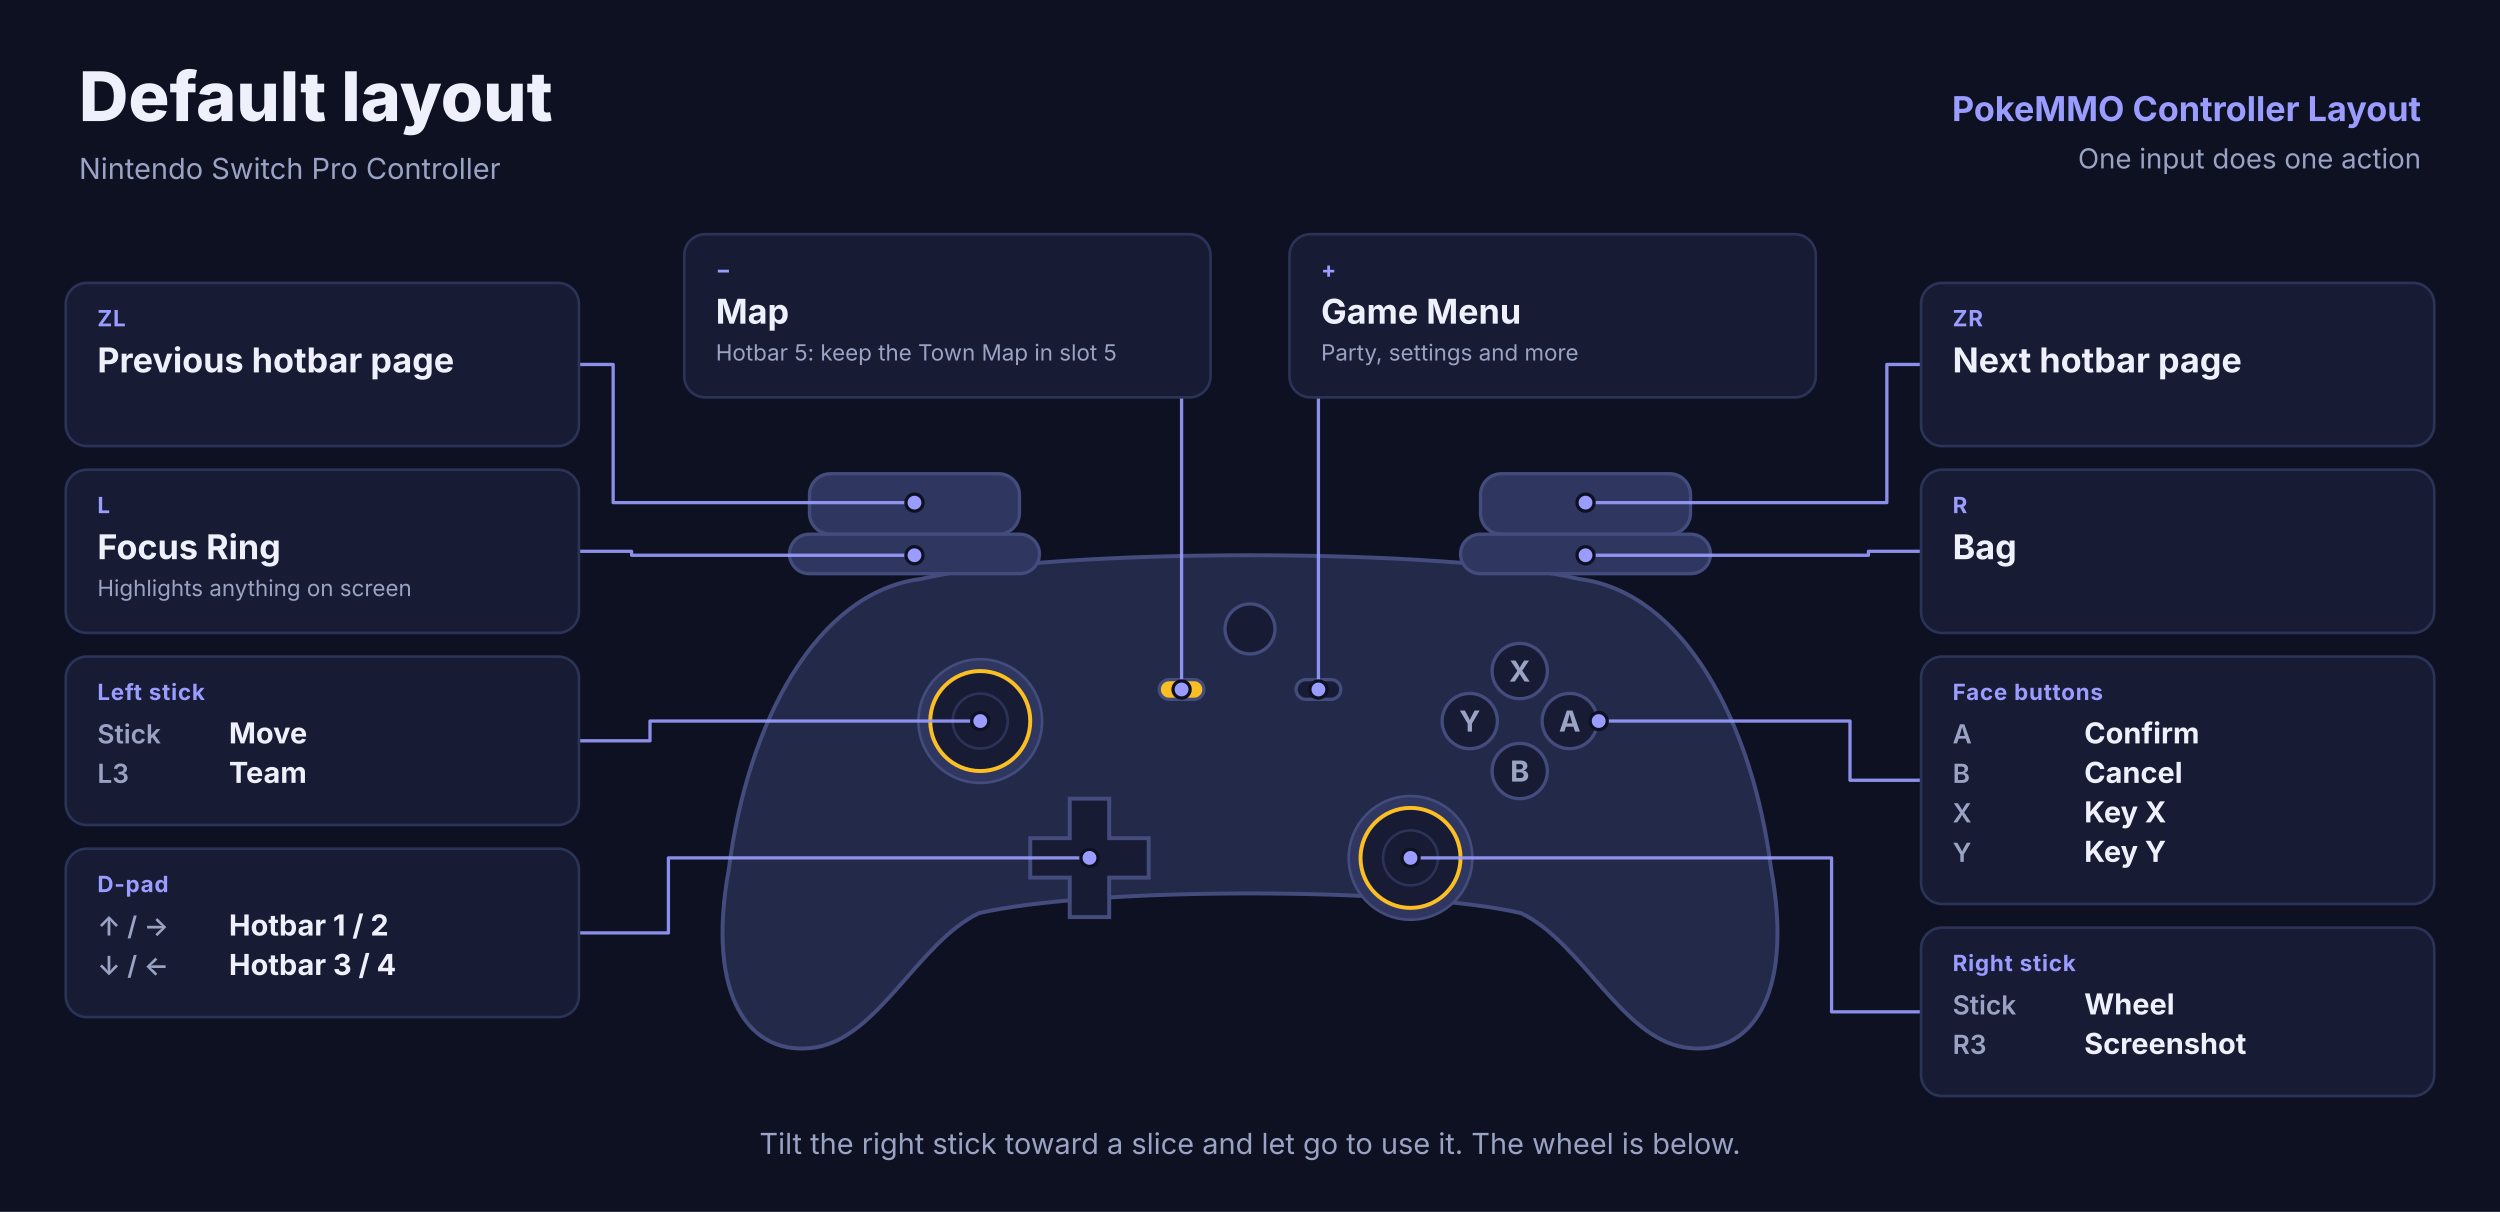
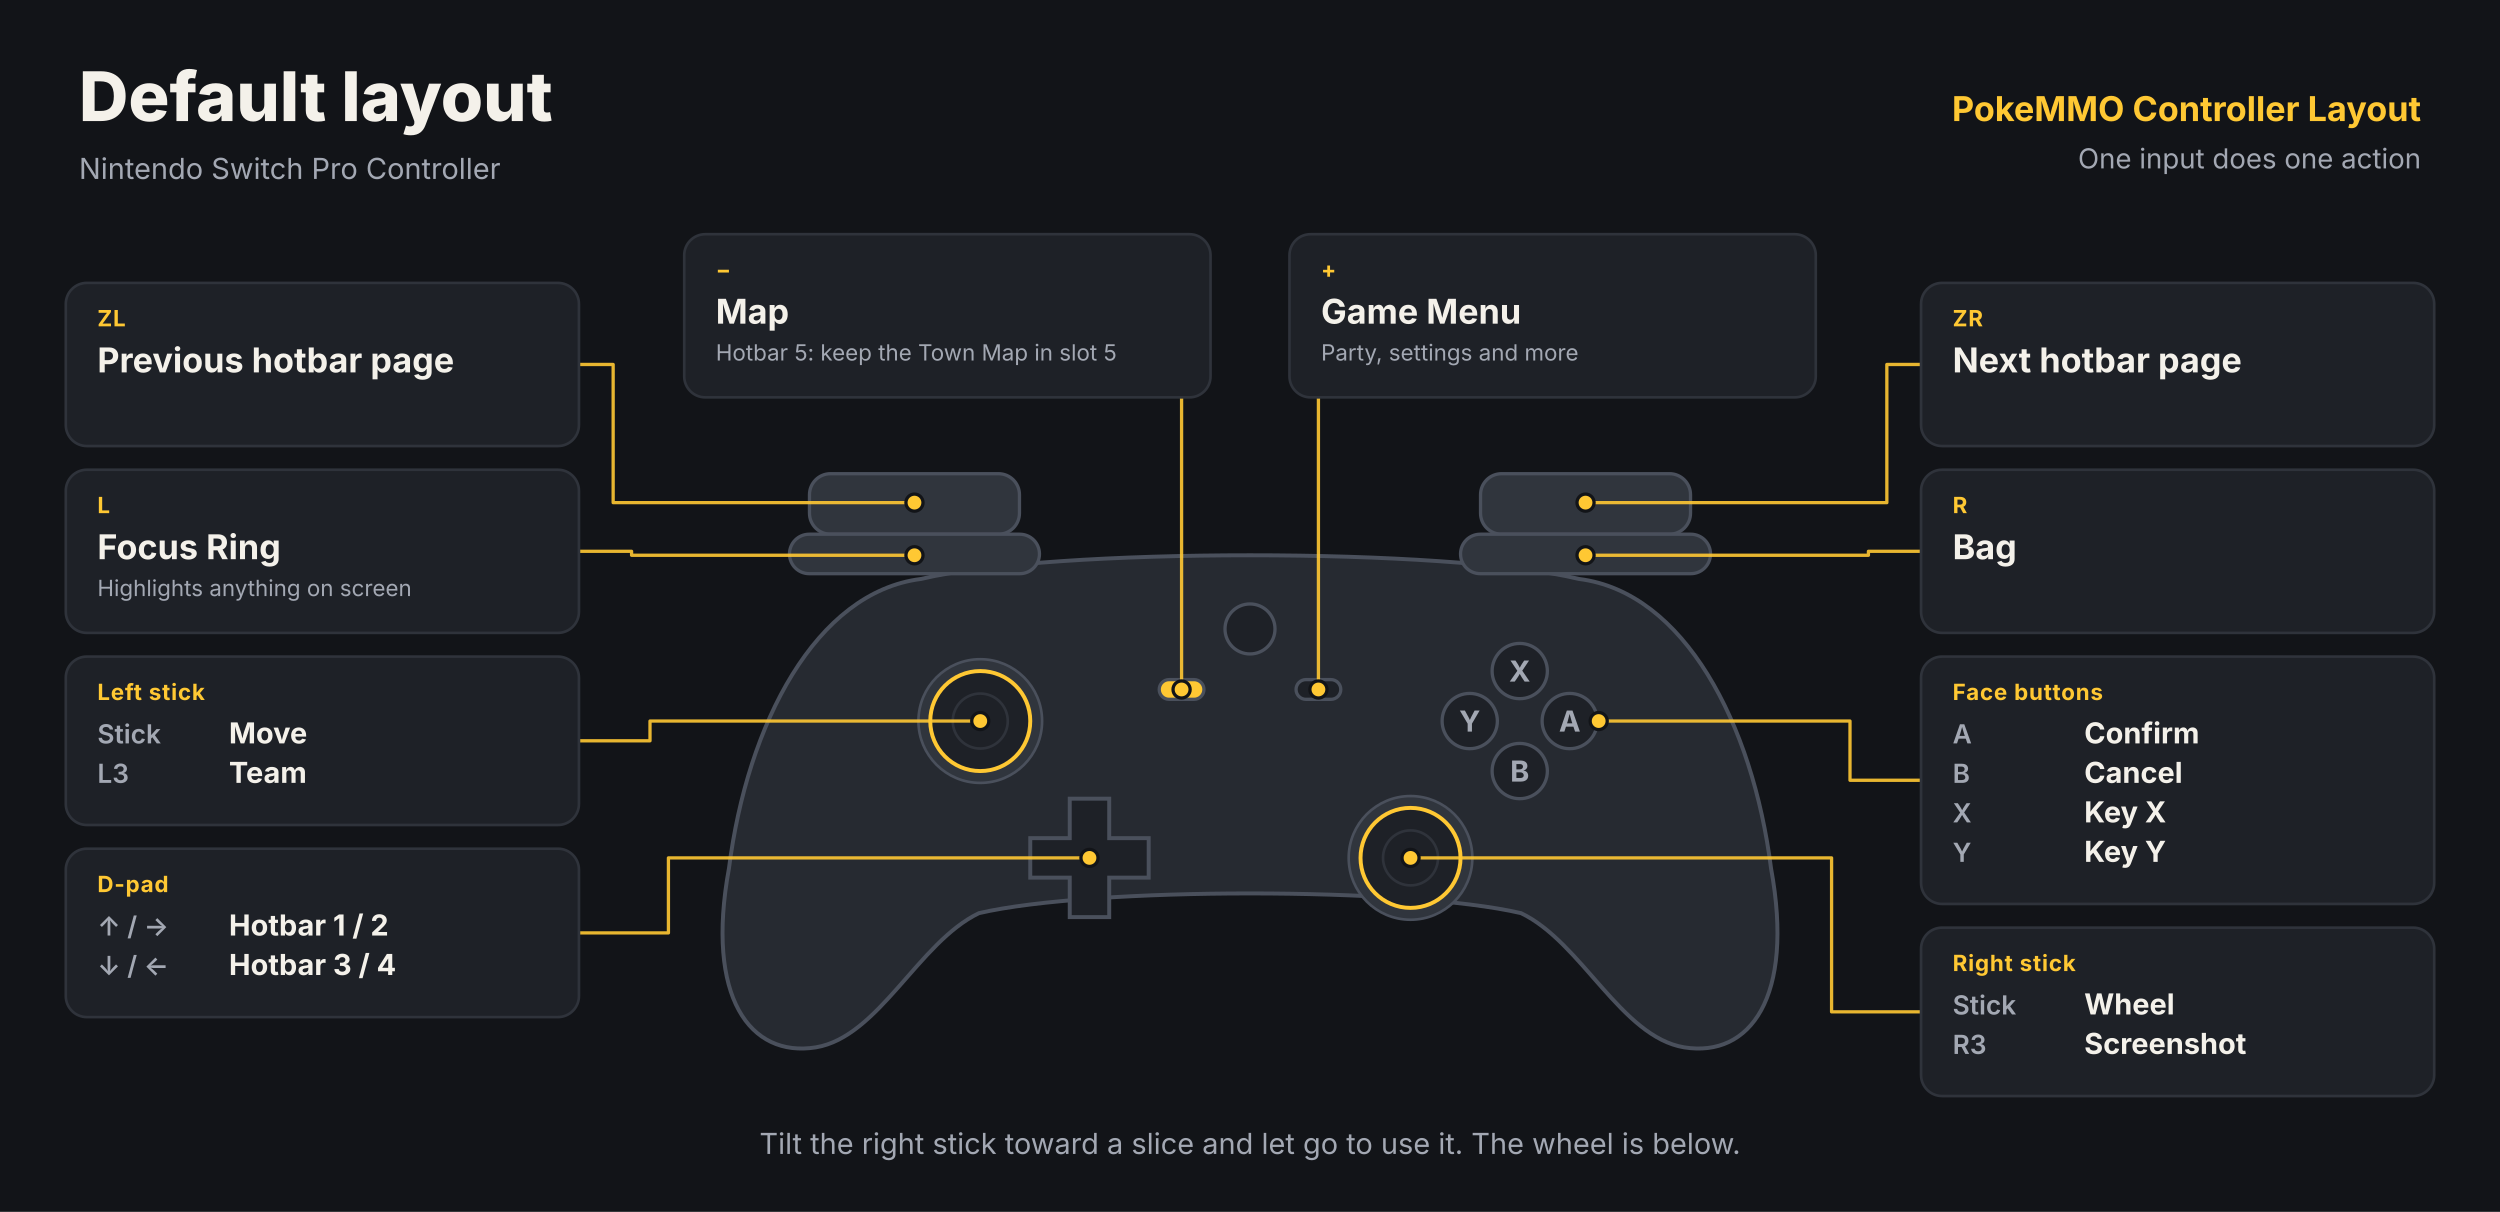
- <svg xmlns="http://www.w3.org/2000/svg" viewBox="0 0 1900 921" width="1900" height="921" role="img" aria-labelledby="t d" font-family="'Segoe UI Variable Display','Segoe UI',Inter,'SF Pro Display',-apple-system,'Helvetica Neue',Arial,sans-serif">
-   <rect width="1900" height="921" fill="#0e1122" />
-   <text x="60" y="92" font-size="52" font-weight="800" fill="#eef0fb" text-anchor="start">Default layout</text>
-   <text x="60" y="136" font-size="22" font-weight="400" fill="#9aa3c4" text-anchor="start">Nintendo Switch Pro Controller</text>
-   <text x="1840" y="92" font-size="26" font-weight="700" fill="#9a9cff" text-anchor="end">PokeMMO Controller Layout</text>
-   <text x="1840" y="128" font-size="21" font-weight="400" fill="#9aa3c4" text-anchor="end">One input does one action</text>
+ <svg xmlns="http://www.w3.org/2000/svg" viewBox="0 0 1900 921" width="1900" height="921" role="img" aria-labelledby="t d" font-family="'Bricolage Grotesque','Geist','Segoe UI Variable Display','Segoe UI',Inter,'SF Pro Display',-apple-system,'Helvetica Neue',Arial,sans-serif">
+   <rect width="1900" height="921" fill="#121418" />
+   <text x="60" y="92" font-size="52" font-weight="800" fill="#f4f1ea" text-anchor="start">Default layout</text>
+   <text x="60" y="136" font-size="22" font-weight="400" fill="#a3a8b3" text-anchor="start">Nintendo Switch Pro Controller</text>
+   <text x="1840" y="92" font-size="26" font-weight="700" fill="#ffc833" text-anchor="end">PokeMMO Controller Layout</text>
+   <text x="1840" y="128" font-size="21" font-weight="400" fill="#a3a8b3" text-anchor="end">One input does one action</text>
  <g transform="translate(950,590)">
-     <path d="M -250,-150 C -150,-174 150,-174 250,-150 C 330,-140 382,-40 396,70 C 414,168 380,214 330,206 C 282,198 252,126 206,104 C 120,84 -120,84 -206,104 C -252,126 -282,198 -330,206 C -380,214 -414,168 -396,70 C -382,-40 -330,-140 -250,-150 Z" fill="#232949" stroke="#434c7c" stroke-width="3" />
-     <rect x="-334.8" y="-230" width="159.6" height="46" rx="16" fill="#2f3760" stroke="#434c7c" stroke-width="2.5" />
-     <rect x="-350" y="-184" width="190" height="30" rx="15" fill="#2f3760" stroke="#434c7c" stroke-width="2.5" />
-     <rect x="175.2" y="-230" width="159.6" height="46" rx="16" fill="#2f3760" stroke="#434c7c" stroke-width="2.5" />
-     <rect x="160" y="-184" width="190" height="30" rx="15" fill="#2f3760" stroke="#434c7c" stroke-width="2.5" />
-     <path d="M -137,17 h 30 v 30 h 30 v 30 h -30 v 30 h -30 v -30 h -30 v -30 h 30 z" fill="#171b33" stroke="#434c7c" stroke-width="3" />
-     <circle cx="-205" cy="-42" r="47" fill="#2f3760" stroke="#434c7c" stroke-width="2" />
-     <circle cx="-205" cy="-42" r="38" fill="#171b33" stroke="#fbbf24" stroke-width="3" />
-     <circle cx="-205" cy="-42" r="20.9" fill="none" stroke="#2c3358" stroke-width="2" />
-     <circle cx="122" cy="62" r="47" fill="#2f3760" stroke="#434c7c" stroke-width="2" />
-     <circle cx="122" cy="62" r="38" fill="#171b33" stroke="#fbbf24" stroke-width="3" />
-     <circle cx="122" cy="62" r="20.9" fill="none" stroke="#2c3358" stroke-width="2" />
-     <circle cx="205" cy="-4" r="21" fill="#171b33" stroke="#434c7c" stroke-width="2.5" />
-     <text x="205" y="4" font-size="22" font-weight="700" fill="#9aa3c4" text-anchor="middle">B</text>
-     <circle cx="243" cy="-42" r="21" fill="#171b33" stroke="#434c7c" stroke-width="2.5" />
-     <text x="243" y="-34" font-size="22" font-weight="700" fill="#9aa3c4" text-anchor="middle">A</text>
-     <circle cx="167" cy="-42" r="21" fill="#171b33" stroke="#434c7c" stroke-width="2.5" />
-     <text x="167" y="-34" font-size="22" font-weight="700" fill="#9aa3c4" text-anchor="middle">Y</text>
-     <circle cx="205" cy="-80" r="21" fill="#171b33" stroke="#434c7c" stroke-width="2.5" />
-     <text x="205" y="-72" font-size="22" font-weight="700" fill="#9aa3c4" text-anchor="middle">X</text>
-     <rect x="-69" y="-73.5" width="34" height="15" rx="7.5" fill="#fbbf24" stroke="#434c7c" stroke-width="2.5" />
-     <rect x="35" y="-73.5" width="34" height="15" rx="7.5" fill="#171b33" stroke="#434c7c" stroke-width="2.5" />
-     <circle cx="0" cy="-112" r="19" fill="#171b33" stroke="#434c7c" stroke-width="2.5" />
+     <path d="M -250,-150 C -150,-174 150,-174 250,-150 C 330,-140 382,-40 396,70 C 414,168 380,214 330,206 C 282,198 252,126 206,104 C 120,84 -120,84 -206,104 C -252,126 -282,198 -330,206 C -380,214 -414,168 -396,70 C -382,-40 -330,-140 -250,-150 Z" fill="#262a31" stroke="#4a505c" stroke-width="3" />
+     <rect x="-334.8" y="-230" width="159.6" height="46" rx="16" fill="#30353d" stroke="#4a505c" stroke-width="2.5" />
+     <rect x="-350" y="-184" width="190" height="30" rx="15" fill="#30353d" stroke="#4a505c" stroke-width="2.5" />
+     <rect x="175.2" y="-230" width="159.6" height="46" rx="16" fill="#30353d" stroke="#4a505c" stroke-width="2.5" />
+     <rect x="160" y="-184" width="190" height="30" rx="15" fill="#30353d" stroke="#4a505c" stroke-width="2.5" />
+     <path d="M -137,17 h 30 v 30 h 30 v 30 h -30 v 30 h -30 v -30 h -30 v -30 h 30 z" fill="#1e2127" stroke="#4a505c" stroke-width="3" />
+     <circle cx="-205" cy="-42" r="47" fill="#30353d" stroke="#4a505c" stroke-width="2" />
+     <circle cx="-205" cy="-42" r="38" fill="#1e2127" stroke="#ffc833" stroke-width="3" />
+     <circle cx="-205" cy="-42" r="20.9" fill="none" stroke="#2f333b" stroke-width="2" />
+     <circle cx="122" cy="62" r="47" fill="#30353d" stroke="#4a505c" stroke-width="2" />
+     <circle cx="122" cy="62" r="38" fill="#1e2127" stroke="#ffc833" stroke-width="3" />
+     <circle cx="122" cy="62" r="20.9" fill="none" stroke="#2f333b" stroke-width="2" />
+     <circle cx="205" cy="-4" r="21" fill="#1e2127" stroke="#4a505c" stroke-width="2.5" />
+     <text x="205" y="4" font-size="22" font-weight="700" fill="#a3a8b3" text-anchor="middle">B</text>
+     <circle cx="243" cy="-42" r="21" fill="#1e2127" stroke="#4a505c" stroke-width="2.5" />
+     <text x="243" y="-34" font-size="22" font-weight="700" fill="#a3a8b3" text-anchor="middle">A</text>
+     <circle cx="167" cy="-42" r="21" fill="#1e2127" stroke="#4a505c" stroke-width="2.5" />
+     <text x="167" y="-34" font-size="22" font-weight="700" fill="#a3a8b3" text-anchor="middle">Y</text>
+     <circle cx="205" cy="-80" r="21" fill="#1e2127" stroke="#4a505c" stroke-width="2.5" />
+     <text x="205" y="-72" font-size="22" font-weight="700" fill="#a3a8b3" text-anchor="middle">X</text>
+     <rect x="-69" y="-73.5" width="34" height="15" rx="7.5" fill="#ffc833" stroke="#4a505c" stroke-width="2.5" />
+     <rect x="35" y="-73.5" width="34" height="15" rx="7.5" fill="#1e2127" stroke="#4a505c" stroke-width="2.5" />
+     <circle cx="0" cy="-112" r="19" fill="#1e2127" stroke="#4a505c" stroke-width="2.5" />
  </g>
-   <polyline points="440,277 466,277 466,382 695,382" fill="none" stroke="#9a9cff" stroke-width="2.5" stroke-linejoin="round" stroke-linecap="round" opacity=".9" />
-   <circle cx="695" cy="382" r="6.5" fill="#9a9cff" stroke="#0e1122" stroke-width="2.5" />
-   <polyline points="440,419 480,419 480,422 695,422" fill="none" stroke="#9a9cff" stroke-width="2.5" stroke-linejoin="round" stroke-linecap="round" opacity=".9" />
-   <circle cx="695" cy="422" r="6.5" fill="#9a9cff" stroke="#0e1122" stroke-width="2.5" />
-   <polyline points="440,563 494,563 494,548 745,548" fill="none" stroke="#9a9cff" stroke-width="2.5" stroke-linejoin="round" stroke-linecap="round" opacity=".9" />
-   <circle cx="745" cy="548" r="6.5" fill="#9a9cff" stroke="#0e1122" stroke-width="2.5" />
-   <polyline points="440,709 508,709 508,652 828,652" fill="none" stroke="#9a9cff" stroke-width="2.5" stroke-linejoin="round" stroke-linecap="round" opacity=".9" />
-   <circle cx="828" cy="652" r="6.5" fill="#9a9cff" stroke="#0e1122" stroke-width="2.5" />
-   <polyline points="1460,277 1434,277 1434,382 1205,382" fill="none" stroke="#9a9cff" stroke-width="2.5" stroke-linejoin="round" stroke-linecap="round" opacity=".9" />
-   <circle cx="1205" cy="382" r="6.5" fill="#9a9cff" stroke="#0e1122" stroke-width="2.5" />
-   <polyline points="1460,419 1420,419 1420,422 1205,422" fill="none" stroke="#9a9cff" stroke-width="2.5" stroke-linejoin="round" stroke-linecap="round" opacity=".9" />
-   <circle cx="1205" cy="422" r="6.5" fill="#9a9cff" stroke="#0e1122" stroke-width="2.5" />
-   <polyline points="1460,593 1406,593 1406,548 1215,548" fill="none" stroke="#9a9cff" stroke-width="2.5" stroke-linejoin="round" stroke-linecap="round" opacity=".9" />
-   <circle cx="1215" cy="548" r="6.5" fill="#9a9cff" stroke="#0e1122" stroke-width="2.5" />
-   <polyline points="1460,769 1392,769 1392,652 1072,652" fill="none" stroke="#9a9cff" stroke-width="2.5" stroke-linejoin="round" stroke-linecap="round" opacity=".9" />
-   <circle cx="1072" cy="652" r="6.5" fill="#9a9cff" stroke="#0e1122" stroke-width="2.5" />
-   <polyline points="898,302 898,524" fill="none" stroke="#9a9cff" stroke-width="2.5" stroke-linejoin="round" stroke-linecap="round" opacity=".9" />
-   <circle cx="898" cy="524" r="6.5" fill="#9a9cff" stroke="#0e1122" stroke-width="2.5" />
-   <polyline points="1002,302 1002,524" fill="none" stroke="#9a9cff" stroke-width="2.5" stroke-linejoin="round" stroke-linecap="round" opacity=".9" />
-   <circle cx="1002" cy="524" r="6.5" fill="#9a9cff" stroke="#0e1122" stroke-width="2.5" />
-   <rect x="50" y="215" width="390" height="124" rx="16" fill="#171b33" stroke="#2c3358" stroke-width="2" />
-   <text x="74" y="248" font-size="17" font-weight="700" fill="#9a9cff" text-anchor="start" letter-spacing=".6">ZL</text>
-   <text x="74" y="283" font-size="26" font-weight="700" fill="#eef0fb" text-anchor="start">Previous hotbar page</text>
-   <rect x="50" y="357" width="390" height="124" rx="16" fill="#171b33" stroke="#2c3358" stroke-width="2" />
-   <text x="74" y="390" font-size="17" font-weight="700" fill="#9a9cff" text-anchor="start" letter-spacing=".6">L</text>
-   <text x="74" y="425" font-size="26" font-weight="700" fill="#eef0fb" text-anchor="start">Focus Ring</text>
-   <text x="74" y="453" font-size="17" font-weight="400" fill="#9aa3c4" text-anchor="start">Highlights anything on screen</text>
-   <rect x="50" y="499" width="390" height="128" rx="16" fill="#171b33" stroke="#2c3358" stroke-width="2" />
-   <text x="74" y="532" font-size="17" font-weight="700" fill="#9a9cff" text-anchor="start" letter-spacing=".6">Left stick</text>
-   <text x="74" y="565" font-size="20" font-weight="600" fill="#9aa3c4" text-anchor="start">Stick</text>
-   <text x="174" y="565" font-size="22" font-weight="650" fill="#eef0fb" text-anchor="start">Move</text>
-   <text x="74" y="595" font-size="20" font-weight="600" fill="#9aa3c4" text-anchor="start">L3</text>
-   <text x="174" y="595" font-size="22" font-weight="650" fill="#eef0fb" text-anchor="start">Team</text>
-   <rect x="50" y="645" width="390" height="128" rx="16" fill="#171b33" stroke="#2c3358" stroke-width="2" />
-   <text x="74" y="678" font-size="17" font-weight="700" fill="#9a9cff" text-anchor="start" letter-spacing=".6">D-pad</text>
-   <text x="74" y="711" font-size="20" font-weight="600" fill="#9aa3c4" text-anchor="start">↑ / →</text>
-   <text x="174" y="711" font-size="22" font-weight="650" fill="#eef0fb" text-anchor="start">Hotbar 1 / 2</text>
-   <text x="74" y="741" font-size="20" font-weight="600" fill="#9aa3c4" text-anchor="start">↓ / ←</text>
-   <text x="174" y="741" font-size="22" font-weight="650" fill="#eef0fb" text-anchor="start">Hotbar 3 / 4</text>
-   <rect x="1460" y="215" width="390" height="124" rx="16" fill="#171b33" stroke="#2c3358" stroke-width="2" />
-   <text x="1484" y="248" font-size="17" font-weight="700" fill="#9a9cff" text-anchor="start" letter-spacing=".6">ZR</text>
-   <text x="1484" y="283" font-size="26" font-weight="700" fill="#eef0fb" text-anchor="start">Next hotbar page</text>
-   <rect x="1460" y="357" width="390" height="124" rx="16" fill="#171b33" stroke="#2c3358" stroke-width="2" />
-   <text x="1484" y="390" font-size="17" font-weight="700" fill="#9a9cff" text-anchor="start" letter-spacing=".6">R</text>
-   <text x="1484" y="425" font-size="26" font-weight="700" fill="#eef0fb" text-anchor="start">Bag</text>
-   <rect x="1460" y="499" width="390" height="188" rx="16" fill="#171b33" stroke="#2c3358" stroke-width="2" />
-   <text x="1484" y="532" font-size="17" font-weight="700" fill="#9a9cff" text-anchor="start" letter-spacing=".6">Face buttons</text>
-   <text x="1484" y="565" font-size="20" font-weight="600" fill="#9aa3c4" text-anchor="start">A</text>
-   <text x="1584" y="565" font-size="22" font-weight="650" fill="#eef0fb" text-anchor="start">Confirm</text>
-   <text x="1484" y="595" font-size="20" font-weight="600" fill="#9aa3c4" text-anchor="start">B</text>
-   <text x="1584" y="595" font-size="22" font-weight="650" fill="#eef0fb" text-anchor="start">Cancel</text>
-   <text x="1484" y="625" font-size="20" font-weight="600" fill="#9aa3c4" text-anchor="start">X</text>
-   <text x="1584" y="625" font-size="22" font-weight="650" fill="#eef0fb" text-anchor="start">Key X</text>
-   <text x="1484" y="655" font-size="20" font-weight="600" fill="#9aa3c4" text-anchor="start">Y</text>
-   <text x="1584" y="655" font-size="22" font-weight="650" fill="#eef0fb" text-anchor="start">Key Y</text>
-   <rect x="1460" y="705" width="390" height="128" rx="16" fill="#171b33" stroke="#2c3358" stroke-width="2" />
-   <text x="1484" y="738" font-size="17" font-weight="700" fill="#9a9cff" text-anchor="start" letter-spacing=".6">Right stick</text>
-   <text x="1484" y="771" font-size="20" font-weight="600" fill="#9aa3c4" text-anchor="start">Stick</text>
-   <text x="1584" y="771" font-size="22" font-weight="650" fill="#eef0fb" text-anchor="start">Wheel</text>
-   <text x="1484" y="801" font-size="20" font-weight="600" fill="#9aa3c4" text-anchor="start">R3</text>
-   <text x="1584" y="801" font-size="22" font-weight="650" fill="#eef0fb" text-anchor="start">Screenshot</text>
-   <rect x="520" y="178" width="400" height="124" rx="16" fill="#171b33" stroke="#2c3358" stroke-width="2" />
-   <text x="544" y="211" font-size="17" font-weight="700" fill="#9a9cff" text-anchor="start" letter-spacing=".6">−</text>
-   <text x="544" y="246" font-size="26" font-weight="700" fill="#eef0fb" text-anchor="start">Map</text>
-   <text x="544" y="274" font-size="17" font-weight="400" fill="#9aa3c4" text-anchor="start">Hotbar 5: keep the Town Map in slot 5</text>
-   <rect x="980" y="178" width="400" height="124" rx="16" fill="#171b33" stroke="#2c3358" stroke-width="2" />
-   <text x="1004" y="211" font-size="17" font-weight="700" fill="#9a9cff" text-anchor="start" letter-spacing=".6">+</text>
-   <text x="1004" y="246" font-size="26" font-weight="700" fill="#eef0fb" text-anchor="start">Game Menu</text>
-   <text x="1004" y="274" font-size="17" font-weight="400" fill="#9aa3c4" text-anchor="start">Party, settings and more</text>
-   <text x="950" y="877" font-size="22" font-weight="400" fill="#9aa3c4" text-anchor="middle">Tilt the right stick toward a slice and let go to use it. The wheel is below.</text>
+   <polyline points="440,277 466,277 466,382 695,382" fill="none" stroke="#ffc833" stroke-width="2.5" stroke-linejoin="round" stroke-linecap="round" opacity=".9" />
+   <circle cx="695" cy="382" r="6.5" fill="#ffc833" stroke="#121418" stroke-width="2.5" />
+   <polyline points="440,419 480,419 480,422 695,422" fill="none" stroke="#ffc833" stroke-width="2.5" stroke-linejoin="round" stroke-linecap="round" opacity=".9" />
+   <circle cx="695" cy="422" r="6.5" fill="#ffc833" stroke="#121418" stroke-width="2.5" />
+   <polyline points="440,563 494,563 494,548 745,548" fill="none" stroke="#ffc833" stroke-width="2.5" stroke-linejoin="round" stroke-linecap="round" opacity=".9" />
+   <circle cx="745" cy="548" r="6.5" fill="#ffc833" stroke="#121418" stroke-width="2.5" />
+   <polyline points="440,709 508,709 508,652 828,652" fill="none" stroke="#ffc833" stroke-width="2.5" stroke-linejoin="round" stroke-linecap="round" opacity=".9" />
+   <circle cx="828" cy="652" r="6.5" fill="#ffc833" stroke="#121418" stroke-width="2.5" />
+   <polyline points="1460,277 1434,277 1434,382 1205,382" fill="none" stroke="#ffc833" stroke-width="2.5" stroke-linejoin="round" stroke-linecap="round" opacity=".9" />
+   <circle cx="1205" cy="382" r="6.5" fill="#ffc833" stroke="#121418" stroke-width="2.5" />
+   <polyline points="1460,419 1420,419 1420,422 1205,422" fill="none" stroke="#ffc833" stroke-width="2.5" stroke-linejoin="round" stroke-linecap="round" opacity=".9" />
+   <circle cx="1205" cy="422" r="6.5" fill="#ffc833" stroke="#121418" stroke-width="2.5" />
+   <polyline points="1460,593 1406,593 1406,548 1215,548" fill="none" stroke="#ffc833" stroke-width="2.5" stroke-linejoin="round" stroke-linecap="round" opacity=".9" />
+   <circle cx="1215" cy="548" r="6.5" fill="#ffc833" stroke="#121418" stroke-width="2.5" />
+   <polyline points="1460,769 1392,769 1392,652 1072,652" fill="none" stroke="#ffc833" stroke-width="2.5" stroke-linejoin="round" stroke-linecap="round" opacity=".9" />
+   <circle cx="1072" cy="652" r="6.5" fill="#ffc833" stroke="#121418" stroke-width="2.5" />
+   <polyline points="898,302 898,524" fill="none" stroke="#ffc833" stroke-width="2.5" stroke-linejoin="round" stroke-linecap="round" opacity=".9" />
+   <circle cx="898" cy="524" r="6.5" fill="#ffc833" stroke="#121418" stroke-width="2.5" />
+   <polyline points="1002,302 1002,524" fill="none" stroke="#ffc833" stroke-width="2.5" stroke-linejoin="round" stroke-linecap="round" opacity=".9" />
+   <circle cx="1002" cy="524" r="6.5" fill="#ffc833" stroke="#121418" stroke-width="2.5" />
+   <rect x="50" y="215" width="390" height="124" rx="16" fill="#1e2127" stroke="#2f333b" stroke-width="2" />
+   <text x="74" y="248" font-size="17" font-weight="700" fill="#ffc833" text-anchor="start" letter-spacing=".6">ZL</text>
+   <text x="74" y="283" font-size="26" font-weight="700" fill="#f4f1ea" text-anchor="start">Previous hotbar page</text>
+   <rect x="50" y="357" width="390" height="124" rx="16" fill="#1e2127" stroke="#2f333b" stroke-width="2" />
+   <text x="74" y="390" font-size="17" font-weight="700" fill="#ffc833" text-anchor="start" letter-spacing=".6">L</text>
+   <text x="74" y="425" font-size="26" font-weight="700" fill="#f4f1ea" text-anchor="start">Focus Ring</text>
+   <text x="74" y="453" font-size="17" font-weight="400" fill="#a3a8b3" text-anchor="start">Highlights anything on screen</text>
+   <rect x="50" y="499" width="390" height="128" rx="16" fill="#1e2127" stroke="#2f333b" stroke-width="2" />
+   <text x="74" y="532" font-size="17" font-weight="700" fill="#ffc833" text-anchor="start" letter-spacing=".6">Left stick</text>
+   <text x="74" y="565" font-size="20" font-weight="600" fill="#a3a8b3" text-anchor="start">Stick</text>
+   <text x="174" y="565" font-size="22" font-weight="650" fill="#f4f1ea" text-anchor="start">Move</text>
+   <text x="74" y="595" font-size="20" font-weight="600" fill="#a3a8b3" text-anchor="start">L3</text>
+   <text x="174" y="595" font-size="22" font-weight="650" fill="#f4f1ea" text-anchor="start">Team</text>
+   <rect x="50" y="645" width="390" height="128" rx="16" fill="#1e2127" stroke="#2f333b" stroke-width="2" />
+   <text x="74" y="678" font-size="17" font-weight="700" fill="#ffc833" text-anchor="start" letter-spacing=".6">D-pad</text>
+   <text x="74" y="711" font-size="20" font-weight="600" fill="#a3a8b3" text-anchor="start">↑ / →</text>
+   <text x="174" y="711" font-size="22" font-weight="650" fill="#f4f1ea" text-anchor="start">Hotbar 1 / 2</text>
+   <text x="74" y="741" font-size="20" font-weight="600" fill="#a3a8b3" text-anchor="start">↓ / ←</text>
+   <text x="174" y="741" font-size="22" font-weight="650" fill="#f4f1ea" text-anchor="start">Hotbar 3 / 4</text>
+   <rect x="1460" y="215" width="390" height="124" rx="16" fill="#1e2127" stroke="#2f333b" stroke-width="2" />
+   <text x="1484" y="248" font-size="17" font-weight="700" fill="#ffc833" text-anchor="start" letter-spacing=".6">ZR</text>
+   <text x="1484" y="283" font-size="26" font-weight="700" fill="#f4f1ea" text-anchor="start">Next hotbar page</text>
+   <rect x="1460" y="357" width="390" height="124" rx="16" fill="#1e2127" stroke="#2f333b" stroke-width="2" />
+   <text x="1484" y="390" font-size="17" font-weight="700" fill="#ffc833" text-anchor="start" letter-spacing=".6">R</text>
+   <text x="1484" y="425" font-size="26" font-weight="700" fill="#f4f1ea" text-anchor="start">Bag</text>
+   <rect x="1460" y="499" width="390" height="188" rx="16" fill="#1e2127" stroke="#2f333b" stroke-width="2" />
+   <text x="1484" y="532" font-size="17" font-weight="700" fill="#ffc833" text-anchor="start" letter-spacing=".6">Face buttons</text>
+   <text x="1484" y="565" font-size="20" font-weight="600" fill="#a3a8b3" text-anchor="start">A</text>
+   <text x="1584" y="565" font-size="22" font-weight="650" fill="#f4f1ea" text-anchor="start">Confirm</text>
+   <text x="1484" y="595" font-size="20" font-weight="600" fill="#a3a8b3" text-anchor="start">B</text>
+   <text x="1584" y="595" font-size="22" font-weight="650" fill="#f4f1ea" text-anchor="start">Cancel</text>
+   <text x="1484" y="625" font-size="20" font-weight="600" fill="#a3a8b3" text-anchor="start">X</text>
+   <text x="1584" y="625" font-size="22" font-weight="650" fill="#f4f1ea" text-anchor="start">Key X</text>
+   <text x="1484" y="655" font-size="20" font-weight="600" fill="#a3a8b3" text-anchor="start">Y</text>
+   <text x="1584" y="655" font-size="22" font-weight="650" fill="#f4f1ea" text-anchor="start">Key Y</text>
+   <rect x="1460" y="705" width="390" height="128" rx="16" fill="#1e2127" stroke="#2f333b" stroke-width="2" />
+   <text x="1484" y="738" font-size="17" font-weight="700" fill="#ffc833" text-anchor="start" letter-spacing=".6">Right stick</text>
+   <text x="1484" y="771" font-size="20" font-weight="600" fill="#a3a8b3" text-anchor="start">Stick</text>
+   <text x="1584" y="771" font-size="22" font-weight="650" fill="#f4f1ea" text-anchor="start">Wheel</text>
+   <text x="1484" y="801" font-size="20" font-weight="600" fill="#a3a8b3" text-anchor="start">R3</text>
+   <text x="1584" y="801" font-size="22" font-weight="650" fill="#f4f1ea" text-anchor="start">Screenshot</text>
+   <rect x="520" y="178" width="400" height="124" rx="16" fill="#1e2127" stroke="#2f333b" stroke-width="2" />
+   <text x="544" y="211" font-size="17" font-weight="700" fill="#ffc833" text-anchor="start" letter-spacing=".6">−</text>
+   <text x="544" y="246" font-size="26" font-weight="700" fill="#f4f1ea" text-anchor="start">Map</text>
+   <text x="544" y="274" font-size="17" font-weight="400" fill="#a3a8b3" text-anchor="start">Hotbar 5: keep the Town Map in slot 5</text>
+   <rect x="980" y="178" width="400" height="124" rx="16" fill="#1e2127" stroke="#2f333b" stroke-width="2" />
+   <text x="1004" y="211" font-size="17" font-weight="700" fill="#ffc833" text-anchor="start" letter-spacing=".6">+</text>
+   <text x="1004" y="246" font-size="26" font-weight="700" fill="#f4f1ea" text-anchor="start">Game Menu</text>
+   <text x="1004" y="274" font-size="17" font-weight="400" fill="#a3a8b3" text-anchor="start">Party, settings and more</text>
+   <text x="950" y="877" font-size="22" font-weight="400" fill="#a3a8b3" text-anchor="middle">Tilt the right stick toward a slice and let go to use it. The wheel is below.</text>
</svg>
